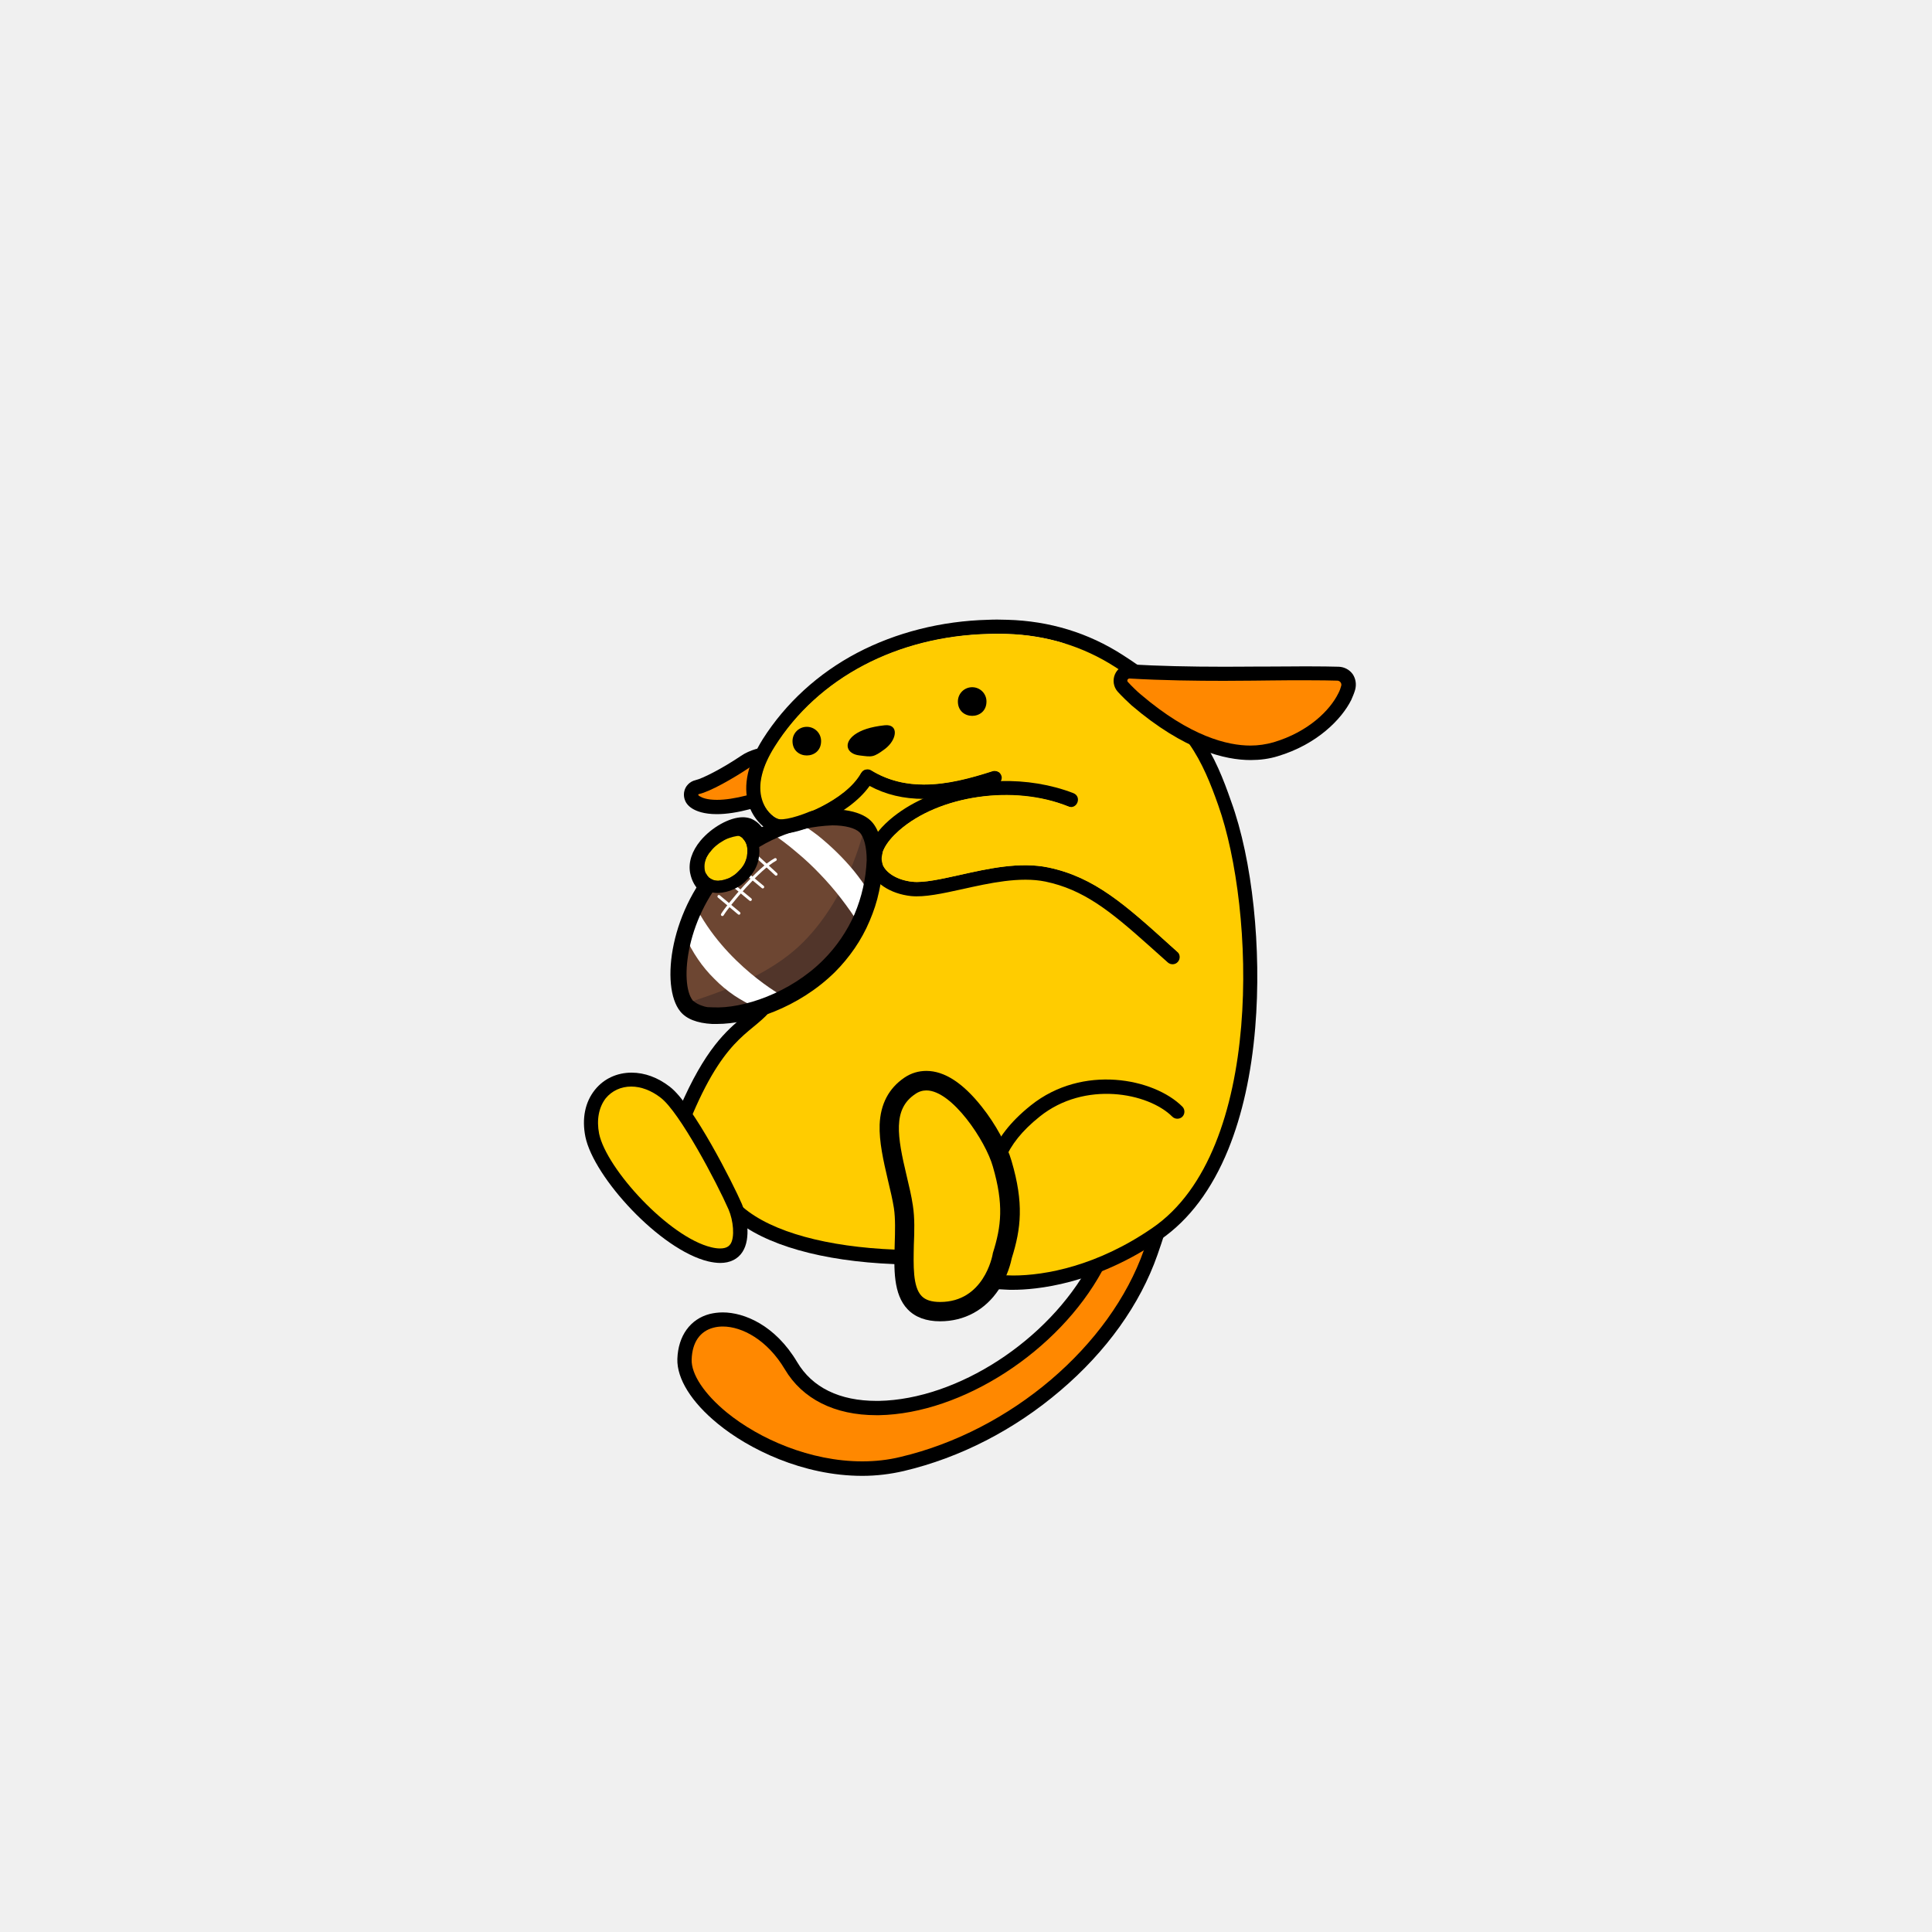
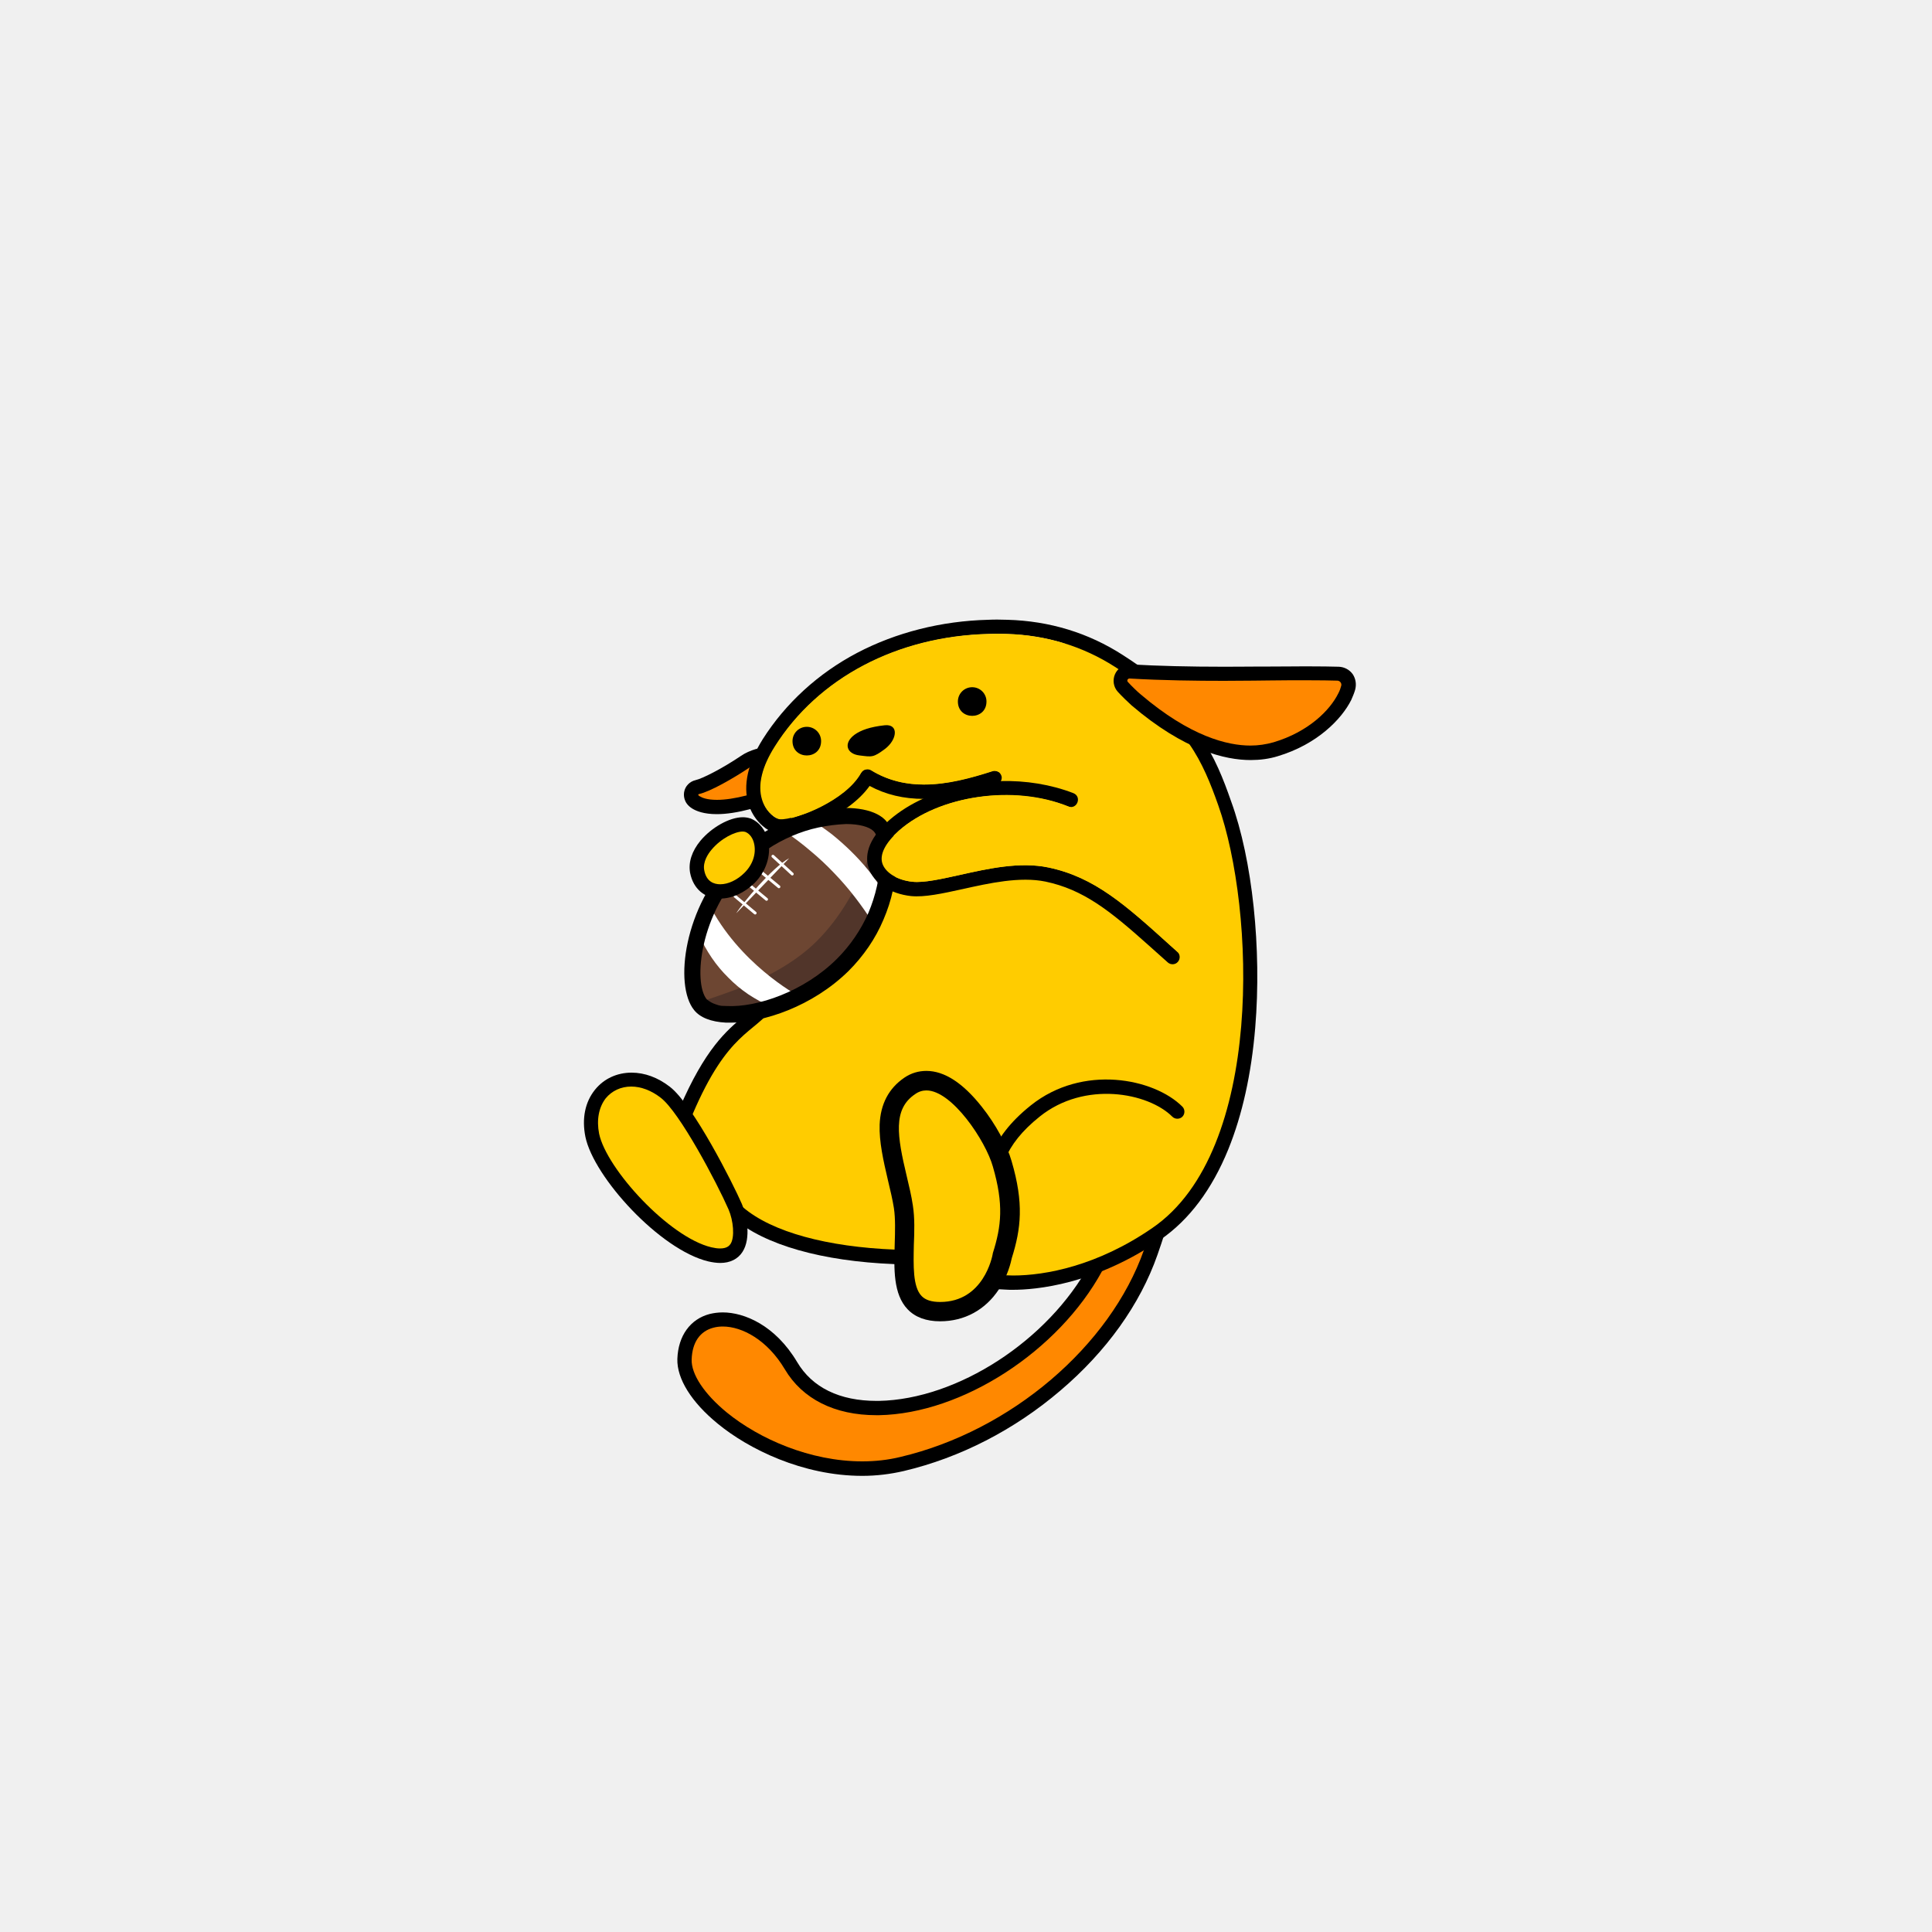
- <svg xmlns="http://www.w3.org/2000/svg" version="1.2" viewBox="0 0 1000 1000" width="1000" height="1000">
-   <style>.a{fill:#fc0}.b{fill:#f80}.c{fill:#6d4632}.d{fill:#51352a}.e{fill:#fff}.f{fill:none;stroke:#fff;stroke-linecap:round;stroke-width:1.5}.g{fill:#ffd200}</style>
-   <path d="m436.6 504c-4.5 5.1-10.5 7.9-17 7.9-9.1 0-18.5-5.5-24.4-14.4-7.8-11.6-15.5-21.2-22.3-27.9l-4.8-4.7c-2-2-1.1-5.3 1.6-6.1l6.5-1.7c3.2-0.9 6.4-2.7 9.1-5.5 3-3 4.8-6.7 5.2-10.4v-11.2c0-1.3 1.5-2.1 2.5-1.3l9.3 6.9c0.7 0.5 1.7 1.1 2.9 1.7 10.2 4.9 31.7 27.4 35.7 46.7 2.1 10.1-1.2 16.5-4.3 20z" />
-   <path class="a" d="m402.1 444.1q-2.3-1-4.2-2.4c-0.5 5.5-3 11-7.3 15.3-3.7 3.7-8.1 6.2-12.5 7.4 8.7 8.6 17 19.8 23.2 29.1 4.5 6.7 11.6 11.1 18.3 11.1 4.1 0 8.1-1.6 11.4-5.4 13-14.8-17.3-49.6-28.9-55.1z" />
-   <path d="m599.1 649.5c-9 25.7-26.4 50-50.3 70.3-23.8 20.3-51.8 34.7-81 41.6-6.9 1.6-14.1 2.5-21.5 2.5-30.8 0-58.9-13.9-74.8-27-13.6-11.1-21.2-23.3-20.9-33.5 0.4-12 6.7-20.7 16.8-23.3 2.1-0.5 4.3-0.8 6.7-0.8 11.2 0 27.2 6.7 38.5 25.7 7.8 13.2 22 20.1 41.1 20.1q0.6 0 1.2 0c40.7-0.8 87.6-31.2 109.1-70.8 7.7-14.1 13.2-29.6 17.1-40.8 1.9-5.4 3.6-10.1 5.1-13.5 1.3-3.1 4.1-9.4 10.4-9.4 4.1 0 7.6 1.8 9.9 5 5.5 7.6 3.3 23.3-7.4 53.9z" />
-   <path class="b" d="m570.5 657.8c-22.7 41.7-72.5 73.9-115.5 74.7-0.5 0-0.9 0-1.4 0-21.6 0-38.3-8.4-47.4-23.8-9-15.1-22-22.1-32.1-22.1q-2.5 0-4.8 0.6c-7 1.8-11 7.6-11.3 16.4-0.3 7.7 6.6 18 18.2 27.5 16.8 13.7 43.2 25.3 70.1 25.3 6.6 0 13.3-0.7 19.8-2.3 57.2-13.5 108.5-57.4 126-107.1 5.4-15.3 16.7-49.2 4.5-49.2-4.5 0.1-10.8 31.8-26.1 60z" />
-   <path d="m649.7 531.9c-2 24-6.7 45.1-13.9 62.9-8.5 20.9-20.3 36.6-35.1 46.8-34 23.4-64.8 26-76.4 26-1.3 0-2.5 0-3.8-0.1-18.4-0.8-26-4.4-32.7-7.5-5.9-2.8-11-5.2-24.9-5.7-37.5-1.5-67-9.9-83.1-23.6-0.2-0.1-0.5-0.4-0.9-0.7-4.8-3.5-19.3-14.3-25-24.7-5.3-9.7-6.2-22.3-2.3-31.4 13.4-31.2 24.5-40.5 33.5-48 3.6-3 6.4-5.3 8.8-8.7 2.2-3.1 3.8-7.1 4.9-12.2 0-0.1 0-0.2 0.1-0.3 3.9-15 3.4-34.9 2.8-56-0.2-5.7-0.3-11.7-0.4-17.5v-0.1c0-18.6 9.6-40.7 25.7-59.2 18.1-20.8 41.6-33.6 66.1-36.2 20.2-2.1 34.3-3.1 45.9-3.1 43.7 0 58.6 14.8 82.2 48.4 7.5 10.6 12.1 22.5 16 33.7 11.1 30.4 15.9 76.5 12.5 117.2z" />
-   <path class="a" d="m358.5 576.7c-3 7-2.2 17.4 2 25 5.6 10.3 23 22.2 24.1 23.2 15.1 12.9 43.7 20.5 78.7 21.9 31.2 1.3 24.3 11.8 57.6 13.3 1.1 0 2.2 0.1 3.5 0.1 16.7 0 43.7-5 72.2-24.7 58-39.9 52.9-165.3 34-218.6-3.9-11.1-8.3-22.2-15.1-31.9-23.5-33.5-36.6-45.2-76.2-45.2-12.2 0-26.9 1.1-45.1 3.1-49.9 5.3-85.3 55.3-85.3 88.1 0.3 27.4 2.5 55.1-2.7 75.5-1.4 6.5-3.4 11.2-6 14.9-9.8 13.5-23.4 12.4-41.7 55.3z" />
-   <path d="m390.6 457c-5.2 5.1-11.7 8.1-17.8 8.1-8.1 0-14-5.1-15.6-13.3-1-5.4 0.9-11.3 5.4-16.7 5.8-6.9 14.9-12 21.7-12.1h0.2c1.3 0 2.6 0.2 3.8 0.6h0.2l0.1 0.1c4.5 1.8 7.9 6.2 9.1 11.8 1.4 7.5-1.2 15.5-7.1 21.5z" />
-   <path class="a" d="m385.4 451.7c4.2-4.2 6-9.6 5-14.7-0.6-3.1-2.3-5.5-4.6-6.4-0.4-0.1-0.9-0.2-1.3-0.2h-0.1c-4 0-11.3 3.6-16.1 9.4-1.8 2.1-4.6 6.3-3.8 10.6 1.1 6 5.1 7.3 8.3 7.3 4.1 0 8.8-2.2 12.6-6z" />
-   <path class="c" d="m447.8 427.8c9.6 9.5 6.4 47.1-18.7 72.2-25.1 25.1-65.1 31.5-73.8 20.5-8.7-10.9-4.5-49.1 20.6-74.1 25.1-25.1 62.7-27.8 71.9-18.6z" />
-   <path class="d" d="m447.9 426.3c0 0 15.2 45.6-17.1 75.4-4.9 4.7-10.4 8.7-16.3 12-6 3.3-12.3 5.8-18.9 7.5-6.6 1.6-13.3 2.4-20.1 2.3-6.8-0.1-13.6-1-20.1-2.9-6.5-1.8 35.3-7.9 60.3-32.9 25.1-25.1 32.2-61.4 32.2-61.4z" />
-   <path class="e" d="m354.7 484.7q2.7 6.1 6.5 11.7 3.8 5.6 8.6 10.3 4.7 4.8 10.3 8.6 5.6 3.7 11.7 6.4c17.6-6.1 13.7-5.9 13.7-5.9 0 0-30.3-16.4-45.9-47.5-5.2 11.4-4.9 16.4-4.9 16.4z" />
-   <path class="e" d="m449.7 461.5q-3.5-5.5-7.6-10.6-4.2-5.1-8.9-9.7-4.7-4.6-9.8-8.7-5.2-4-10.8-7.4c-17.6 6.2-13.5 6-13.5 6q6.9 4.6 13.2 10 6.4 5.3 12.1 11.3 5.8 6 10.9 12.6 5.1 6.6 9.5 13.6c5.2-11.3 4.9-17.1 4.9-17.1z" />
-   <path fill-rule="evenodd" d="m371.1 530h-2.5c-7.7-0.4-13.4-2.6-16.5-6.5-10.5-12.9-5.3-53.8 20.8-79.9 26.1-26.1 66.4-30.1 77.9-18.7 4 4 6.2 11.3 6.2 20.6-0.2 5.3-0.8 10.7-2 15.9-1.1 5.3-2.8 10.4-4.9 15.3-2.1 5-4.7 9.7-7.7 14.1-3.1 4.5-6.5 8.6-10.3 12.4-18.8 18.5-44.2 26.8-61 26.8zm59.7-102.8c-4.9 0.2-9.7 0.8-14.4 1.8-4.7 1-9.3 2.5-13.7 4.4-4.4 1.9-8.7 4.2-12.7 6.9-4 2.7-7.7 5.8-11.1 9.1-23.8 23.8-27.4 59.7-20.3 68.5q1.1 0.9 2.3 1.6 1.3 0.7 2.6 1.1 1.3 0.5 2.7 0.7 1.4 0.1 2.8 0.1c15.5 0.8 40-7.4 57.1-24.5q5.1-5.1 9.2-11.1 4.1-6 7-12.6 2.8-6.6 4.4-13.7 1.6-7 1.9-14.3c0-6.8-1.4-12.1-3.7-14.4-2.3-2.2-7.4-3.6-14.1-3.6z" />
-   <path class="f" d="m373.9 473.4c3-5 18.9-24 27.4-28.5" />
-   <path class="f" d="m372.1 464l10.4 8.7" />
-   <path class="f" d="m377.9 456.9l10.5 8.7" />
-   <path class="f" d="m384.3 450.4l10.5 8.7" />
-   <path class="f" d="m391.7 443.3l10 9.2" />
-   <path class="g" d="m364.7 449.6q0.1 1.4 0.7 2.5 0.6 1.2 1.5 2.1 1 0.8 2.3 1.3 1.2 0.4 2.5 0.4 1.5-0.1 3-0.5 1.5-0.4 2.9-1 1.3-0.7 2.6-1.6 1.2-0.9 2.2-2 1.3-1.2 2.2-2.6 1-1.5 1.5-3.1 0.6-1.6 0.7-3.4 0.2-1.7-0.1-3.4-0.1-0.9-0.5-1.7-0.3-0.8-0.8-1.5-0.5-0.7-1.1-1.3-0.7-0.6-1.5-1-0.1 0-0.3-0.1-0.1 0-0.3 0-0.2 0-0.3 0-0.2 0-0.3 0-2 0.3-4 1-1.9 0.6-3.6 1.7-1.8 1-3.3 2.3-1.6 1.3-2.8 2.9-0.9 0.9-1.5 2-0.7 1-1.1 2.2-0.4 1.2-0.6 2.4-0.1 1.2 0 2.4z" />
-   <path fill-rule="evenodd" d="m371.7 462.2c-1.6 0-3.2-0.2-4.7-0.8-1.5-0.5-2.9-1.3-4.1-2.3-1.2-1.1-2.2-2.3-3-3.8-0.7-1.4-1.2-2.9-1.4-4.5q-0.3-1.9-0.1-3.8 0.2-2 0.7-3.8 0.6-1.8 1.6-3.5 1-1.7 2.3-3.1 1.7-2.1 3.8-3.9 2.1-1.8 4.5-3.1 2.4-1.3 5-2.1 2.6-0.9 5.3-1.2 0.4 0 0.8 0.1 0.5 0 0.9 0.1 0.4 0.1 0.9 0.2 0.4 0.1 0.8 0.3 1.5 0.7 2.8 1.7 1.3 1 2.3 2.3 1 1.3 1.7 2.9 0.7 1.5 0.9 3.1 0.5 2.5 0.3 5-0.2 2.5-0.9 4.9-0.8 2.4-2.2 4.5-1.3 2.1-3.2 3.9-1.4 1.5-3.1 2.8-1.8 1.2-3.7 2.1-1.9 0.9-4 1.4-2.1 0.5-4.2 0.6zm9.9-29.5q-2 0.3-4 1-1.9 0.6-3.6 1.7-1.8 1-3.3 2.3-1.6 1.3-2.8 2.9-0.9 0.9-1.5 2-0.7 1-1.1 2.2-0.4 1.2-0.6 2.4-0.1 1.2 0 2.4 0.1 1.4 0.7 2.5 0.6 1.2 1.5 2.1 1 0.8 2.3 1.3 1.2 0.4 2.5 0.4 1.5-0.1 3-0.5 1.5-0.4 2.9-1 1.3-0.7 2.6-1.6 1.2-0.9 2.2-2 1.3-1.2 2.2-2.6 1-1.5 1.5-3.1 0.6-1.6 0.7-3.4 0.2-1.7-0.1-3.4-0.1-0.9-0.5-1.7-0.3-0.8-0.8-1.5-0.5-0.7-1.1-1.3-0.7-0.6-1.5-1-0.1 0-0.3-0.1-0.1 0-0.3 0-0.2 0-0.3 0-0.2 0-0.3 0z" />
-   <path d="m384.3 648c-2.4 3.7-6.4 5.7-11.5 5.7-1.9 0-4-0.3-6.2-0.8-25-6-59.3-43.6-63.6-64.5-1.9-9.4-0.2-18 5-24.4 4.6-5.7 11.4-8.8 18.9-8.8 6.8 0 13.6 2.5 19.8 7.3 12.2 9.4 32.9 50.5 37.3 60.7 2.5 5.8 4.9 17.7 0.3 24.8z" />
-   <path class="a" d="m310.1 586.8c3.8 18.2 36.2 53.6 58.1 58.8q2.5 0.6 4.5 0.6c3.4 0 4.7-1.3 5.4-2.3 2.3-3.5 1.5-12.1-1-17.9-6.1-13.9-25.3-50.3-35.1-57.8-4.9-3.8-10.2-5.8-15.3-5.8-5.3 0-10 2.2-13.2 6.1-3.6 4.7-4.8 11.2-3.4 18.3z" />
-   <path d="m413.3 399.4c-0.4 4.4-3.8 8.4-11.1 12.9-4.7 3-10.2 5.5-13.9 6.5-6.5 1.7-12.3 2.6-17.3 2.6-6.7 0-10.6-1.6-12.7-2.9-4.8-3-4.4-7.2-4.2-8.5 0.5-3.1 2.9-5.5 5.9-6.2 3.5-0.8 13.5-5.8 23.6-12.6 4.2-2.9 10.7-4.8 16.1-4.8 5.8 0 9.1 2.2 10.8 4.1 2.1 2.4 3.1 5.5 2.8 8.9z" />
-   <path class="b" d="m361.4 411.3c0 0.3 0.4 0.7 0.9 0.9 1.1 0.7 3.6 1.8 8.8 1.8 4.3 0 9.5-0.8 15.4-2.3 5.2-1.4 19.1-8.8 19.5-13 0.1-1.3-0.2-2.4-0.9-3.2-1-1.1-2.8-1.7-5.3-1.7-3.9 0-8.9 1.5-11.9 3.5-8.5 5.7-20.5 12.5-26.1 13.7-0.3 0.1-0.4 0.2-0.4 0.3z" />
-   <path d="m516.4 328.1c1.6 0 3.2 0 4.8 0.1 20.6 0.6 39.5 6.5 55.9 17 11.2 7.2 17.5 11.4 25.9 25.2 1.5 2.5 9 0.8 7.9-1.1-10.1-17.6-17.5-22.3-29.8-30.3-17.7-11.4-37.8-17.6-59.7-18.2-1.6 0-3.3-0.1-5-0.1-1.6 0-3.3 0-4.9 0.1-24.3 0.6-47.8 6.6-67.8 17.1-20.2 10.6-37.1 26.1-48.9 44.7-7.7 12.3-10.3 23.9-7.4 33.5 2.4 7.8 7.9 12.7 12.3 14.6 1.4 0.6 2.9 0.9 4.7 0.9 9.3 0 34.7-9.3 45.7-24.8 8.4 4.5 17.6 6.7 28.1 6.7 12.6 0 25-3.2 36.4-6.9 3-1 3.8-2.2 3.9-4.1 0-1.3-1.2-3.6-3.8-3.5-0.3 0-0.7 0.1-1 0.2-11.2 3.6-23.3 6.9-35.4 6.9-9.3 0-18.6-2-27.4-7.4-0.6-0.4-1.3-0.5-1.9-0.5-1.3 0-2.5 0.6-3.2 1.8l-0.1 0.1c-7.9 14.3-33.3 24.1-41.2 24.1-0.7 0-1.3-0.1-1.7-0.3-2.8-1.2-6.6-4.6-8.2-10-2.3-7.5 0-17 6.6-27.4 22.5-35.7 63.4-57.1 110.6-58.3 1.4-0.1 3-0.1 4.6-0.1z" />
-   <path class="a" d="m516.6 399.4c-1-0.4-2-0.7-3-0.3-19.7 6.3-42.5 12-62.8-0.5-1.7-1.1-4-0.5-5.1 1.2l-0.1 0.1c-8.6 15.7-38.3 26-43 23.9-2.8-1.2-6.6-4.6-8.2-10-2.3-7.5 0-17 6.6-27.4 22.5-35.7 63.4-57.1 110.6-58.3 3.1-0.1 6.3-0.1 9.5 0 20.6 0.6 39.5 6.5 55.9 17 13.2 8.5 19.7 12.7 30.6 33.6 5.6 10.5-84.4 23.5-91 20.7z" />
-   <path d="m478 413.3c-6.4 2.9-12.4 6.6-17.6 11.1-12.1 10.6-12.6 19.4-10.8 24.8 2.5 7.7 11.1 13.4 21.9 14.6 7.1 0.7 16.2-1.3 26.7-3.6 13.9-3.1 29.7-6.6 42.9-3.9 19.6 4.1 33.3 15 53.1 32.7l10.3 9.2c1.5 1.3 3.9 1.2 5.2-0.4 1.3-1.5 1.2-3.9-0.4-5.2l-2.9-2.6c-24-21.7-39.9-36-63.8-41-14.8-3.1-31.3 0.6-46 3.9-9.5 2.1-18.5 4.1-24.3 3.5-7.8-0.8-14.1-4.6-15.7-9.5-1.5-4.7 1.6-10.7 8.7-17 20.7-18.2 59.1-23.7 87.5-12.5 4.7 1.9 7.4-5.1 2.7-6.9-11.4-4.4-24.6-6.6-37.7-6.2-10.1 0.4-30.5 4.8-39.8 9z" />
-   <path class="a" d="m615.4 451c11.7 12.2 17 60.3-6 41.6l-2.9-2.6c-24-21.7-39.9-36-63.8-41-14.8-3.1-31.3 0.6-46 3.9-9.5 2.1-18.5 4.1-24.3 3.5-7.8-0.8-14.1-4.6-15.7-9.5-1.5-4.7 1.6-10.7 8.7-17 20.7-18.2 59.3-24 87.5-12.5 4.6 2 46.1 16.5 62.5 33.6z" />
-   <path d="m701.4 357.1c-0.5 1.7-1.2 3.4-2 5.2-5 10-17.7 23-38 29.1-4.5 1.4-9.3 2-14 2h-0.1c-13 0-34.2-4.9-61.6-28.3-1.9-1.7-5.1-4.8-7.1-7-2.3-2.5-2.8-6.1-1.5-9.1 1.3-3 4.4-5.1 7.8-5.1 0.2 0 0.3 0 0.5 0 13.9 0.8 30.1 1.2 48.4 1.2 8.1 0 14.8-0.1 19.3-0.1q3 0 4.5 0c7.4 0 13.3-0.1 18.2-0.1 8.1 0 13.7 0.1 17.1 0.2 2.9 0.1 5.6 1.5 7.3 3.9 1.5 2.3 2 5.2 1.2 8.1z" />
-   <path class="b" d="m590.4 359.4c25.7 21.9 45.1 26.5 56.8 26.5h0.1c4 0 8-0.6 11.9-1.7 18.1-5.4 29.2-16.6 33.5-25.3 0.8-1.5 1.2-2.8 1.5-3.9 0.4-1.3-0.6-2.6-1.9-2.7-3.3-0.1-8.9-0.2-16.7-0.2-5.4 0-11.6 0-18.2 0.1-3.3 0-12.2 0.2-23.9 0.2-13.9 0-31.7-0.2-48.8-1.2 0 0 0 0-0.1 0-0.9 0-1.5 1.1-0.8 1.8 2 2.2 5 5.1 6.6 6.4z" />
-   <path d="m417.6 376.2c-4.1 0-7.4 3.3-7.4 7.4 0 9.9 14.8 9.9 14.8 0 0-4.1-3.3-7.4-7.4-7.4z" />
-   <path d="m503.2 355.7c-4.1 0-7.4 3.3-7.4 7.4 0 9.9 14.8 9.9 14.8 0 0-4.1-3.3-7.4-7.4-7.4z" />
-   <path d="m457.9 375.4c-7.4 0.8-12.3 2.5-15.6 4.9-5.9 4.4-4.1 9.9 2.5 10.7 6.6 0.8 7.1 1.2 13.2-3.3 6.5-4.9 7.3-13.1-0.1-12.3z" />
-   <path class="a" d="m512.4 655.2c-4.6-5.2-3.7-15.7-1.9-29.4 2.6-19.8 5-34.5 25.4-50.8 24.4-19.5 62.2-15 76.2-0.5 3.6 3.7 6.7 10.9 7.3 18.8 0.9 11.4-22.2 42.4-44.8 51.8-22.6 9.6-54 19.3-62.2 10.1z" />
-   <path d="m512.4 658.9c-1.2 0-2.3-0.5-3-1.6-4.7-6.7-4.5-17.2-2.6-32 2.5-19 4.6-35.5 26.8-53.2 26.8-21.4 63.7-14 78.4 0.7 1.4 1.4 1.4 3.8 0 5.2-1.4 1.4-3.8 1.4-5.2 0-12.5-12.5-45.4-18.7-68.6-0.1-18.9 15.1-21.4 28.2-24.1 48.4-1.4 11-2.3 21.8 1.3 26.7 1.2 1.7 0.8 4-0.9 5.2-0.6 0.5-1.4 0.7-2.1 0.7z" />
-   <path d="m523.7 651.2c-0.4 1.9-2 9.1-6.7 16.2-7 10.6-17.8 16.5-30.4 16.5-7.2 0-12.9-2.1-16.8-6.2-7.5-7.8-7.1-21-6.7-33.7v-0.1c0.2-6.4 0.4-13.1-0.4-18.5-0.7-4.4-1.8-9.1-3.1-14.5-2.4-10.2-4.6-20.1-4.3-28.7 0.4-10.7 4.7-18.9 12.8-24.4 3.5-2.4 7.4-3.5 11.4-3.5 9.3 0 18.9 6.2 28.7 18.6 7.1 8.9 13.1 20 15.4 28.1 6.4 21.8 4.9 34.9 0.1 50.2z" />
-   <path class="a" d="m477 670.8c2 2.1 5.2 3.1 9.6 3.1 22.6 0 27-23.7 27.2-24.7 0-0.2 0.1-0.4 0.1-0.6 4.4-13.9 5.7-25.2 0-44.8-3.7-13.2-21.1-39.4-34.4-39.4-2 0-4 0.6-5.8 1.9-11.7 7.8-9.3 21.8-4.4 42.4 1.2 5.1 2.5 10.4 3.2 15.3 1 6.4 0.8 13.5 0.5 20.4-0.2 10.6-0.6 21.6 4 26.4z" />
+ <svg xmlns="http://www.w3.org/2000/svg" id="wapuugotchi_svg__wapuu" x="0" y="0" version="1.1" viewBox="0 0 1000 1000">
+   <g id="RightArm_1_">
+     <path id="RightArm--bg" d="M436.6 504c-4.5 5.1-10.5 7.9-17 7.9-9.1 0-18.5-5.5-24.4-14.4-7.8-11.6-15.5-21.2-22.3-27.9l-4.8-4.7c-2-2-1.1-5.3 1.6-6.1l6.5-1.7c3.2-.9 6.4-2.7 9.1-5.5 3-3 4.8-6.7 5.2-10.4V430c0-1.3 1.5-2.1 2.5-1.3l9.3 6.9c.7.5 1.7 1.1 2.9 1.7 10.2 4.9 31.7 27.4 35.7 46.7 2.1 10.1-1.2 16.5-4.3 20z" />
+     <path id="RightArm" d="M402.1 444.1c-1.5-.7-2.9-1.5-4.2-2.4-.5 5.5-3 11-7.3 15.3-3.7 3.7-8.1 6.2-12.5 7.4 8.7 8.6 17 19.8 23.2 29.1 4.5 6.7 11.6 11.1 18.3 11.1 4.1 0 8.1-1.6 11.4-5.4 13-14.8-17.3-49.6-28.9-55.1z" class="st0" fill="#fc0" />
+   </g>
+   <g id="Tail--group">
+     <path id="Tail--bg" d="M599.1 649.5c-9 25.7-26.4 50-50.3 70.3-23.8 20.3-51.8 34.7-81 41.6-6.9 1.6-14.1 2.5-21.5 2.5-30.8 0-58.9-13.9-74.8-27-13.6-11.1-21.2-23.3-20.9-33.5.4-12 6.7-20.7 16.8-23.3 2.1-.5 4.3-.8 6.7-.8 11.2 0 27.2 6.7 38.5 25.7 7.8 13.2 22 20.1 41.1 20.1h1.2c40.7-.8 87.6-31.2 109.1-70.8 7.7-14.1 13.2-29.6 17.1-40.8 1.9-5.4 3.6-10.1 5.1-13.5 1.3-3.1 4.1-9.4 10.4-9.4 4.1 0 7.6 1.8 9.9 5 5.5 7.6 3.3 23.3-7.4 53.9z" />
+     <path id="Tail_2_" d="M570.5 657.8c-22.7 41.7-72.5 73.9-115.5 74.7h-1.4c-21.6 0-38.3-8.4-47.4-23.8-9-15.1-22-22.1-32.1-22.1-1.7 0-3.3.2-4.8.6-7 1.8-11 7.6-11.3 16.4-.3 7.7 6.6 18 18.2 27.5 16.8 13.7 43.2 25.3 70.1 25.3 6.6 0 13.3-.7 19.8-2.3 57.2-13.5 108.5-57.4 126-107.1 5.4-15.3 16.7-49.2 4.5-49.2-4.5.1-10.8 31.8-26.1 60z" class="st1" fill="#f80" />
+   </g>
+   <g id="Body--group">
+     <path id="Body--bg" d="M649.7 531.9c-2 24-6.7 45.1-13.9 62.9-8.5 20.9-20.3 36.6-35.1 46.8-34 23.4-64.8 26-76.4 26-1.3 0-2.5 0-3.8-.1-18.4-.8-26-4.4-32.7-7.5-5.9-2.8-11-5.2-24.9-5.7-37.5-1.5-67-9.9-83.1-23.6-.2-.1-.5-.4-.9-.7-4.8-3.5-19.3-14.3-25-24.7-5.3-9.7-6.2-22.3-2.3-31.4 13.4-31.2 24.5-40.5 33.5-48 3.6-3 6.4-5.3 8.8-8.7 2.2-3.1 3.8-7.1 4.9-12.2 0-.1 0-.2.1-.3 3.9-15 3.4-34.9 2.8-56-.2-5.7-.3-11.7-.4-17.5v-.1c0-18.6 9.6-40.7 25.7-59.2 18.1-20.8 41.6-33.6 66.1-36.2 20.2-2.1 34.3-3.1 45.9-3.1 43.7 0 58.6 14.8 82.2 48.4 7.5 10.6 12.1 22.5 16 33.7 11.1 30.4 15.9 76.5 12.5 117.2z" />
+     <path id="Body_1_" d="M358.5 576.7c-3 7-2.2 17.4 2 25 5.6 10.3 23 22.2 24.1 23.2 15.1 12.9 43.7 20.5 78.7 21.9 31.2 1.3 24.3 11.8 57.6 13.3 1.1 0 2.2.1 3.5.1 16.7 0 43.7-5 72.2-24.7 58-39.9 52.9-165.3 34-218.6-3.9-11.1-8.3-22.2-15.1-31.9-23.5-33.5-36.6-45.2-76.2-45.2-12.2 0-26.9 1.1-45.1 3.1-49.9 5.3-85.3 55.3-85.3 88.1.3 27.4 2.5 55.1-2.7 75.5-1.4 6.5-3.4 11.2-6 14.9-9.8 13.5-23.4 12.4-41.7 55.3z" class="st0" fill="#fc0" />
+   </g>
+   <g id="RightHand--group">
+     <g id="BeforeRightHand--group">
+       <path transform="translate(21.173 29.316)" d="m433.8 397.8c9.6 9.5 6.4 47.1-18.7 72.2s-65.1 31.5-73.8 20.5c-8.7-10.9-4.5-49.1 20.6-74.1 25.1-25.1 62.7-27.8 71.9-18.6z" fill="#6d4632" />
+       <path transform="translate(21.173 29.316)" d="m433.9 396.3s15.2 45.6-17.1 75.4c-4.9 4.7-10.4 8.7-16.3 12-6 3.3-12.3 5.8-18.9 7.5-6.6 1.6-13.3 2.4-20.1 2.3s-13.6-1-20.1-2.9c-6.5-1.8 35.3-7.9 60.3-32.9 25.1-25.1 32.2-61.4 32.2-61.4z" fill="#51352a" />
+       <path transform="translate(21.173 29.316)" d="m340.7 454.7q2.7 6.1 6.5 11.7t8.6 10.3q4.7 4.8 10.3 8.6 5.6 3.7 11.7 6.4c17.6-6.1 13.7-5.9 13.7-5.9s-30.3-16.4-45.9-47.5c-5.2 11.4-4.9 16.4-4.9 16.4z" fill="#ffffff" />
+       <path transform="translate(21.173 29.316)" d="m435.7 431.5q-3.5-5.5-7.6-10.6-4.2-5.1-8.9-9.7t-9.8-8.7q-5.2-4-10.8-7.4c-17.6 6.2-13.5 6-13.5 6q6.9 4.6 13.2 10 6.4 5.3 12.1 11.3 5.8 6 10.9 12.6t9.5 13.6c5.2-11.3 4.9-17.1 4.9-17.1z" fill="#ffffff" />
+       <path transform="translate(21.173 29.316)" d="m357.1 500h-2.5c-7.7-0.4-13.4-2.6-16.5-6.5-10.5-12.9-5.3-53.8 20.8-79.9s66.4-30.1 77.9-18.7c4 4 6.2 11.3 6.2 20.6-0.2 5.3-0.8 10.7-2 15.9-1.1 5.3-2.8 10.4-4.9 15.3-2.1 5-4.7 9.7-7.7 14.1-3.1 4.5-6.5 8.6-10.3 12.4-18.8 18.5-44.2 26.8-61 26.8zm59.7-102.8c-4.9 0.2-9.7 0.8-14.4 1.8s-9.3 2.5-13.7 4.4-8.7 4.2-12.7 6.9-7.7 5.8-11.1 9.1c-23.8 23.8-27.4 59.7-20.3 68.5q1.1 0.9 2.3 1.6 1.3 0.7 2.6 1.1 1.3 0.5 2.7 0.7 1.4 0.1 2.8 0.1c15.5 0.8 40-7.4 57.1-24.5q5.1-5.1 9.2-11.1t7-12.6q2.8-6.6 4.4-13.7 1.6-7 1.9-14.3c0-6.8-1.4-12.1-3.7-14.4-2.3-2.2-7.4-3.6-14.1-3.6z" fill-rule="evenodd" />
+       <path fill="#ffffff" transform="translate(21.173 29.316)" d="m359.9 443.4c3-5 18.9-24 27.4-28.5" />
+       <path fill="#ffffff" transform="translate(21.173 29.316)" d="m358.1 434 10.4 8.7" />
+       <path fill="#ffffff" transform="translate(21.173 29.316)" d="m363.9 426.9 10.5 8.7" />
+       <path fill="#ffffff" transform="translate(21.173 29.316)" d="m370.3 420.4 10.5 8.7" />
+       <path fill="#ffffff" transform="translate(21.173 29.316)" d="m377.7 413.3 10 9.2" />
+       <path transform="translate(21.173 29.316)" d="m359.29 434.57 10.4 8.7" style="fill:none;stroke-linecap:round;stroke-width:1.5;stroke:#ffffff" />
+       <path transform="translate(21.173 29.316)" d="m365.09 427.47 10.5 8.7" style="fill:none;stroke-linecap:round;stroke-width:1.5;stroke:#ffffff" />
+       <path transform="translate(21.173 29.316)" d="m371.49 420.97 10.5 8.7" style="fill:none;stroke-linecap:round;stroke-width:1.5;stroke:#ffffff" />
+       <path transform="translate(21.173 29.316)" d="m378.89 413.87 10 9.2" style="fill:none;stroke-linecap:round;stroke-width:1.5;stroke:#ffffff" />
+     </g>
+     <path id="RightHand--bg" d="M390.6 457c-5.2 5.1-11.7 8.1-17.8 8.1-8.1 0-14-5.1-15.6-13.3-1-5.4.9-11.3 5.4-16.7 5.8-6.9 14.9-12 21.7-12.1h.2c1.3 0 2.6.2 3.8.6h.2l.1.1c4.5 1.8 7.9 6.2 9.1 11.8 1.4 7.5-1.2 15.5-7.1 21.5z" />
+     <path id="RightHand" d="M385.4 451.7c4.2-4.2 6-9.6 5-14.7-.6-3.1-2.3-5.5-4.6-6.4-.4-.1-.9-.2-1.3-.2h-.1c-4 0-11.3 3.6-16.1 9.4-1.8 2.1-4.6 6.3-3.8 10.6 1.1 6 5.1 7.3 8.3 7.3 4.1 0 8.8-2.2 12.6-6z" class="st0" fill="#fc0" />
+   </g>
+   <g id="RightFootGroup">
+     <path id="RightFoot--bg" d="M384.3 648c-2.4 3.7-6.4 5.7-11.5 5.7-1.9 0-4-.3-6.2-.8-25-6-59.3-43.6-63.6-64.5-1.9-9.4-.2-18 5-24.4 4.6-5.7 11.4-8.8 18.9-8.8 6.8 0 13.6 2.5 19.8 7.3 12.2 9.4 32.9 50.5 37.3 60.7 2.5 5.8 4.9 17.7.3 24.8z" />
+     <path id="RightFoot_1_" d="M310.1 586.8c3.8 18.2 36.2 53.6 58.1 58.8 1.7.4 3.2.6 4.5.6 3.4 0 4.7-1.3 5.4-2.3 2.3-3.5 1.5-12.1-1-17.9-6.1-13.9-25.3-50.3-35.1-57.8-4.9-3.8-10.2-5.8-15.3-5.8-5.3 0-10 2.2-13.2 6.1-3.6 4.7-4.8 11.2-3.4 18.3z" class="st0" fill="#fc0" />
+   </g>
+   <g id="RightEar--group">
+     <path id="RightEar--bg" d="M413.3 399.4c-.4 4.4-3.8 8.4-11.1 12.9-4.7 3-10.2 5.5-13.9 6.5-6.5 1.7-12.3 2.6-17.3 2.6-6.7 0-10.6-1.6-12.7-2.9-4.8-3-4.4-7.2-4.2-8.5.5-3.1 2.9-5.5 5.9-6.2 3.5-.8 13.5-5.8 23.6-12.6 4.2-2.9 10.7-4.8 16.1-4.8 5.8 0 9.1 2.2 10.8 4.1 2.1 2.4 3.1 5.5 2.8 8.9z" />
+     <path id="RightEar" d="M361.4 411.3c0 .3.4.7.9.9 1.1.7 3.6 1.8 8.8 1.8 4.3 0 9.5-.8 15.4-2.3 5.2-1.4 19.1-8.8 19.5-13 .1-1.3-.2-2.4-.9-3.2-1-1.1-2.8-1.7-5.3-1.7-3.9 0-8.9 1.5-11.9 3.5-8.5 5.7-20.5 12.5-26.1 13.7-.3.1-.4.2-.4.3z" class="st1" fill="#f80" />
+   </g>
+   <g id="Head--group">
+     <path id="Head--bg" d="M516.4 328.1c1.6 0 3.2 0 4.8.1 20.6.6 39.5 6.5 55.9 17 11.2 7.2 17.5 11.4 25.9 25.2 1.5 2.5 9 .8 7.9-1.1-10.1-17.6-17.5-22.3-29.8-30.3-17.7-11.4-37.8-17.6-59.7-18.2-1.6 0-3.3-.1-5-.1-1.6 0-3.3 0-4.9.1-24.3.6-47.8 6.6-67.8 17.1-20.2 10.6-37.1 26.1-48.9 44.7-7.7 12.3-10.3 23.9-7.4 33.5 2.4 7.8 7.9 12.7 12.3 14.6 1.4.6 2.9.9 4.7.9 9.3 0 34.7-9.3 45.7-24.8 8.4 4.5 17.6 6.7 28.1 6.7 12.6 0 25-3.2 36.4-6.9 3-1 3.8-2.2 3.9-4.1 0-1.3-1.2-3.6-3.8-3.5-.3 0-.7.1-1 .2-11.2 3.6-23.3 6.9-35.4 6.9-9.3 0-18.6-2-27.4-7.4-.6-.4-1.3-.5-1.9-.5-1.3 0-2.5.6-3.2 1.8l-.1.1c-7.9 14.3-33.3 24.1-41.2 24.1-.7 0-1.3-.1-1.7-.3-2.8-1.2-6.6-4.6-8.2-10-2.3-7.5 0-17 6.6-27.4 22.5-35.7 63.4-57.1 110.6-58.3 1.4-.1 3-.1 4.6-.1" />
+     <path id="Head" d="M516.6 399.4c-1-.4-2-.7-3-.3-19.7 6.3-42.5 12-62.8-.5-1.7-1.1-4-.5-5.1 1.2l-.1.1c-8.6 15.7-38.3 26-43 23.9-2.8-1.2-6.6-4.6-8.2-10-2.3-7.5 0-17 6.6-27.4 22.5-35.7 63.4-57.1 110.6-58.3 3.1-.1 6.3-.1 9.5 0 20.6.6 39.5 6.5 55.9 17 13.2 8.5 19.7 12.7 30.6 33.6 5.6 10.5-84.4 23.5-91 20.7z" class="st0" fill="#fc0" />
+   </g>
+   <g id="LeftEar--group">
+     <path id="LeftEar--bg" d="M701.4 357.1c-.5 1.7-1.2 3.4-2 5.2-5 10-17.7 23-38 29.1-4.5 1.4-9.3 2-14 2h-.1c-13 0-34.2-4.9-61.6-28.3-1.9-1.7-5.1-4.8-7.1-7-2.3-2.5-2.8-6.1-1.5-9.1s4.4-5.1 7.8-5.1h.5c13.9.8 30.1 1.2 48.4 1.2 8.1 0 14.8-.1 19.3-.1h4.5c7.4 0 13.3-.1 18.2-.1 8.1 0 13.7.1 17.1.2 2.9.1 5.6 1.5 7.3 3.9 1.5 2.3 2 5.2 1.2 8.1z" />
+     <path id="LeftEar" d="M590.4 359.4c25.7 21.9 45.1 26.5 56.8 26.5h.1c4 0 8-.6 11.9-1.7 18.1-5.4 29.2-16.6 33.5-25.3.8-1.5 1.2-2.8 1.5-3.9.4-1.3-.6-2.6-1.9-2.7-3.3-.1-8.9-.2-16.7-.2-5.4 0-11.6 0-18.2.1-3.3 0-12.2.2-23.9.2-13.9 0-31.7-.2-48.8-1.2h-.1c-.9 0-1.5 1.1-.8 1.8 2 2.2 5 5.1 6.6 6.4z" class="st1" fill="#f80" />
+   </g>
+   <g id="Face--group">
+     <path id="RightEye" d="M417.6 376.2c-4.1 0-7.4 3.3-7.4 7.4 0 9.9 14.8 9.9 14.8 0 0-4.1-3.3-7.4-7.4-7.4z" />
+     <path id="LeftEye" d="M503.2 355.7c-4.1 0-7.4 3.3-7.4 7.4 0 9.9 14.8 9.9 14.8 0 0-4.1-3.3-7.4-7.4-7.4z" />
+     <path id="Nose" d="M457.9 375.4c-7.4.8-12.3 2.5-15.6 4.9-5.9 4.4-4.1 9.9 2.5 10.7 6.6.8 7.1 1.2 13.2-3.3 6.5-4.9 7.3-13.1-.1-12.3z" />
+   </g>
+   <g id="LeftLEg--group">
+     <path id="LetLeg" d="M512.4 655.2c-4.6-5.2-3.7-15.7-1.9-29.4 2.6-19.8 5-34.5 25.4-50.8 24.4-19.5 62.2-15 76.2-.5 3.6 3.7 6.7 10.9 7.3 18.8.9 11.4-22.2 42.4-44.8 51.8-22.6 9.6-54 19.3-62.2 10.1z" class="st0" fill="#fc0" />
+     <path id="LeftLeg--bg_1_" d="M512.4 658.9c-1.2 0-2.3-.5-3-1.6-4.7-6.7-4.5-17.2-2.6-32 2.5-19 4.6-35.5 26.8-53.2 26.8-21.4 63.7-14 78.4.7 1.4 1.4 1.4 3.8 0 5.2-1.4 1.4-3.8 1.4-5.2 0-12.5-12.5-45.4-18.7-68.6-.1-18.9 15.1-21.4 28.2-24.1 48.4-1.4 11-2.3 21.8 1.3 26.7 1.2 1.7.8 4-.9 5.2-.6.5-1.4.7-2.1.7z" />
+   </g>
+   <g id="LeftFoot--group">
+     <path id="LeftFoot--bg" d="M523.7 651.2c-.4 1.9-2 9.1-6.7 16.2-7 10.6-17.8 16.5-30.4 16.5-7.2 0-12.9-2.1-16.8-6.2-7.5-7.8-7.1-21-6.7-33.7v-.1c.2-6.4.4-13.1-.4-18.5-.7-4.4-1.8-9.1-3.1-14.5-2.4-10.2-4.6-20.1-4.3-28.7.4-10.7 4.7-18.9 12.8-24.4 3.5-2.4 7.4-3.5 11.4-3.5 9.3 0 18.9 6.2 28.7 18.6 7.1 8.9 13.1 20 15.4 28.1 6.4 21.8 4.9 34.9.1 50.2z" />
+     <path id="LeftFoot_1_" d="M477 670.8c2 2.1 5.2 3.1 9.6 3.1 22.6 0 27-23.7 27.2-24.7 0-.2.1-.4.1-.6 4.4-13.9 5.7-25.2 0-44.8-3.7-13.2-21.1-39.4-34.4-39.4-2 0-4 .6-5.8 1.9-11.7 7.8-9.3 21.8-4.4 42.4 1.2 5.1 2.5 10.4 3.2 15.3 1 6.4.8 13.5.5 20.4-.2 10.6-.6 21.6 4 26.4z" class="st0" fill="#fc0" />
+   </g>
+   <g id="LeftArm--group">
+     <g id="BeforeLeftArm--group" />
+     <path id="LeftArm--bg" d="M478 413.3c-6.4 2.9-12.4 6.6-17.6 11.1-12.1 10.6-12.6 19.4-10.8 24.8 2.5 7.7 11.1 13.4 21.9 14.6 7.1.7 16.2-1.3 26.7-3.6 13.9-3.1 29.7-6.6 42.9-3.9 19.6 4.1 33.3 15 53.1 32.7l10.3 9.2c1.5 1.3 3.9 1.2 5.2-.4 1.3-1.5 1.2-3.9-.4-5.2l-2.9-2.6c-24-21.7-39.9-36-63.8-41-14.8-3.1-31.3.6-46 3.9-9.5 2.1-18.5 4.1-24.3 3.5-7.8-.8-14.1-4.6-15.7-9.5-1.5-4.7 1.6-10.7 8.7-17 20.7-18.2 59.1-23.7 87.5-12.5 4.7 1.9 7.4-5.1 2.7-6.9-11.4-4.4-24.6-6.6-37.7-6.2-10.1.4-30.5 4.8-39.8 9z" />
+     <path id="LeftArm" d="M615.4 451c11.7 12.2 17 60.3-6 41.6l-2.9-2.6c-24-21.7-39.9-36-63.8-41-14.8-3.1-31.3.6-46 3.9-9.5 2.1-18.5 4.1-24.3 3.5-7.8-.8-14.1-4.6-15.7-9.5-1.5-4.7 1.6-10.7 8.7-17 20.7-18.2 59.3-24 87.5-12.5 4.6 2 46.1 16.5 62.5 33.6z" class="st0" fill="#fc0" />
+   </g>
</svg>
